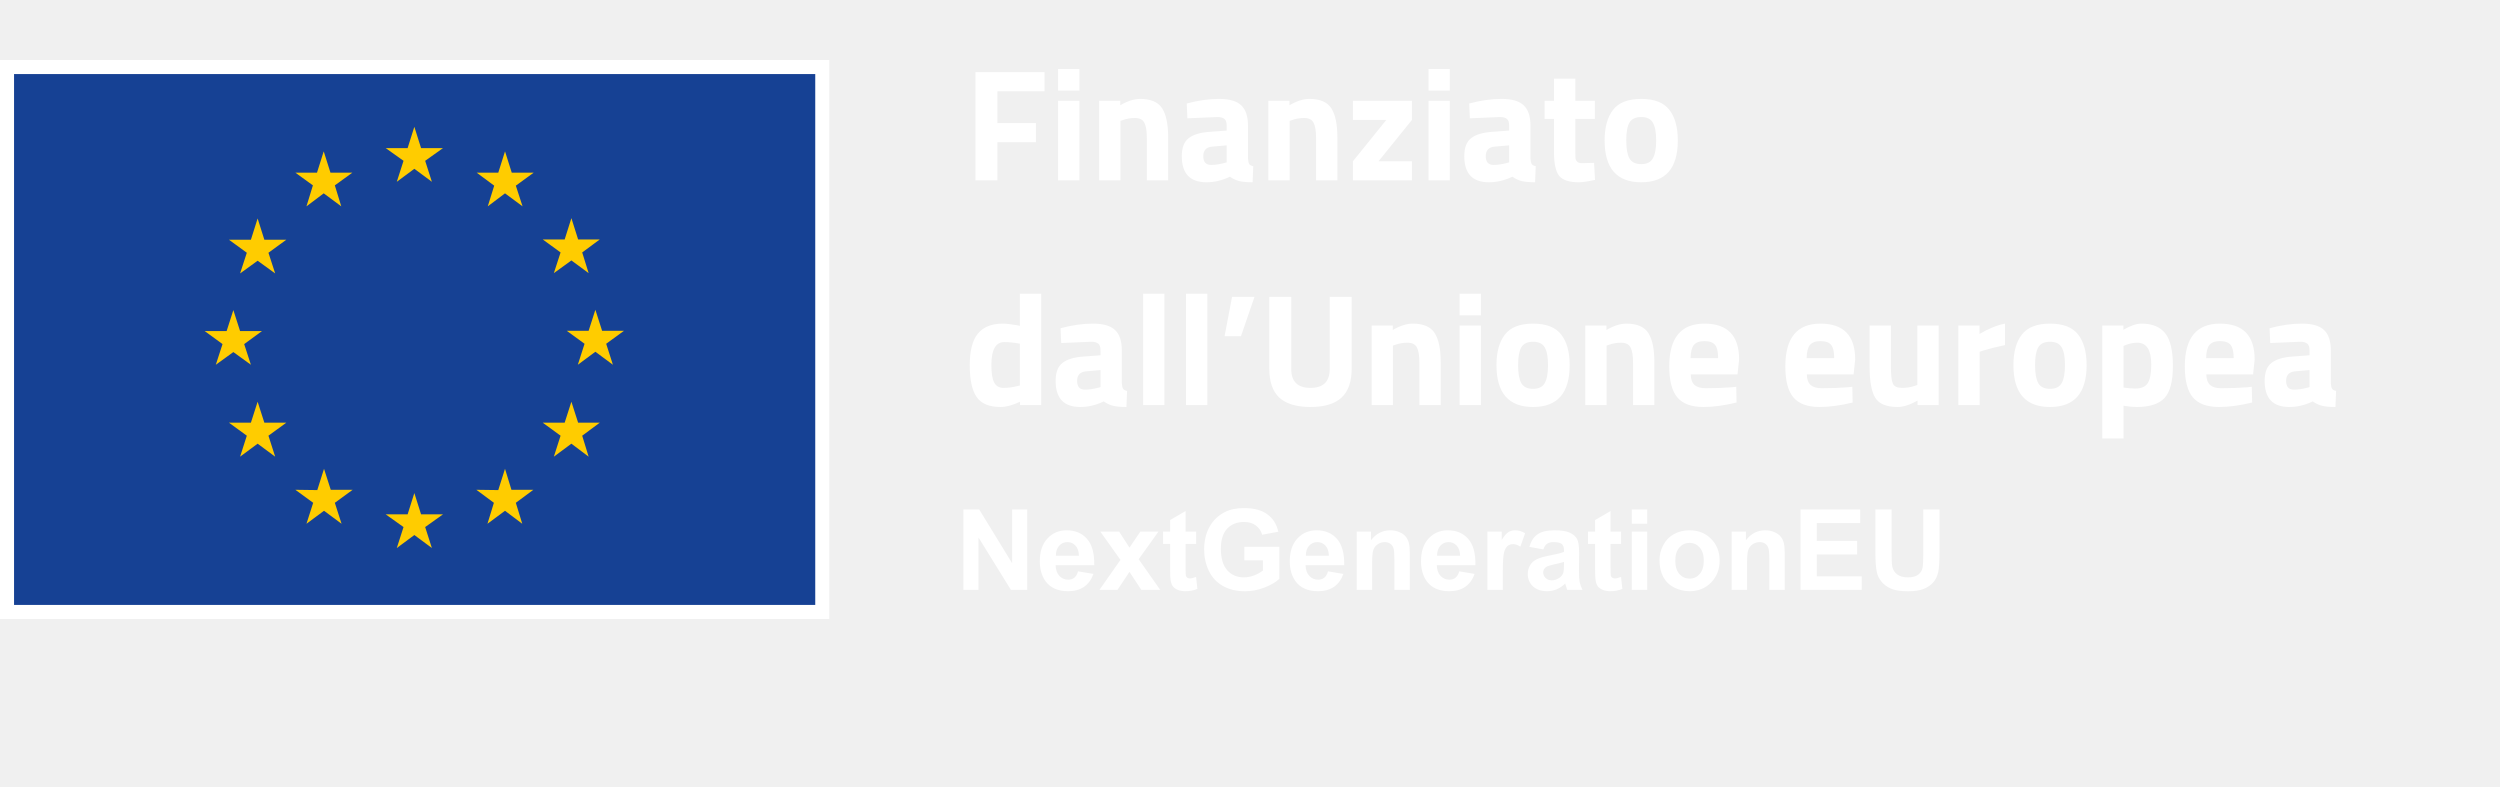
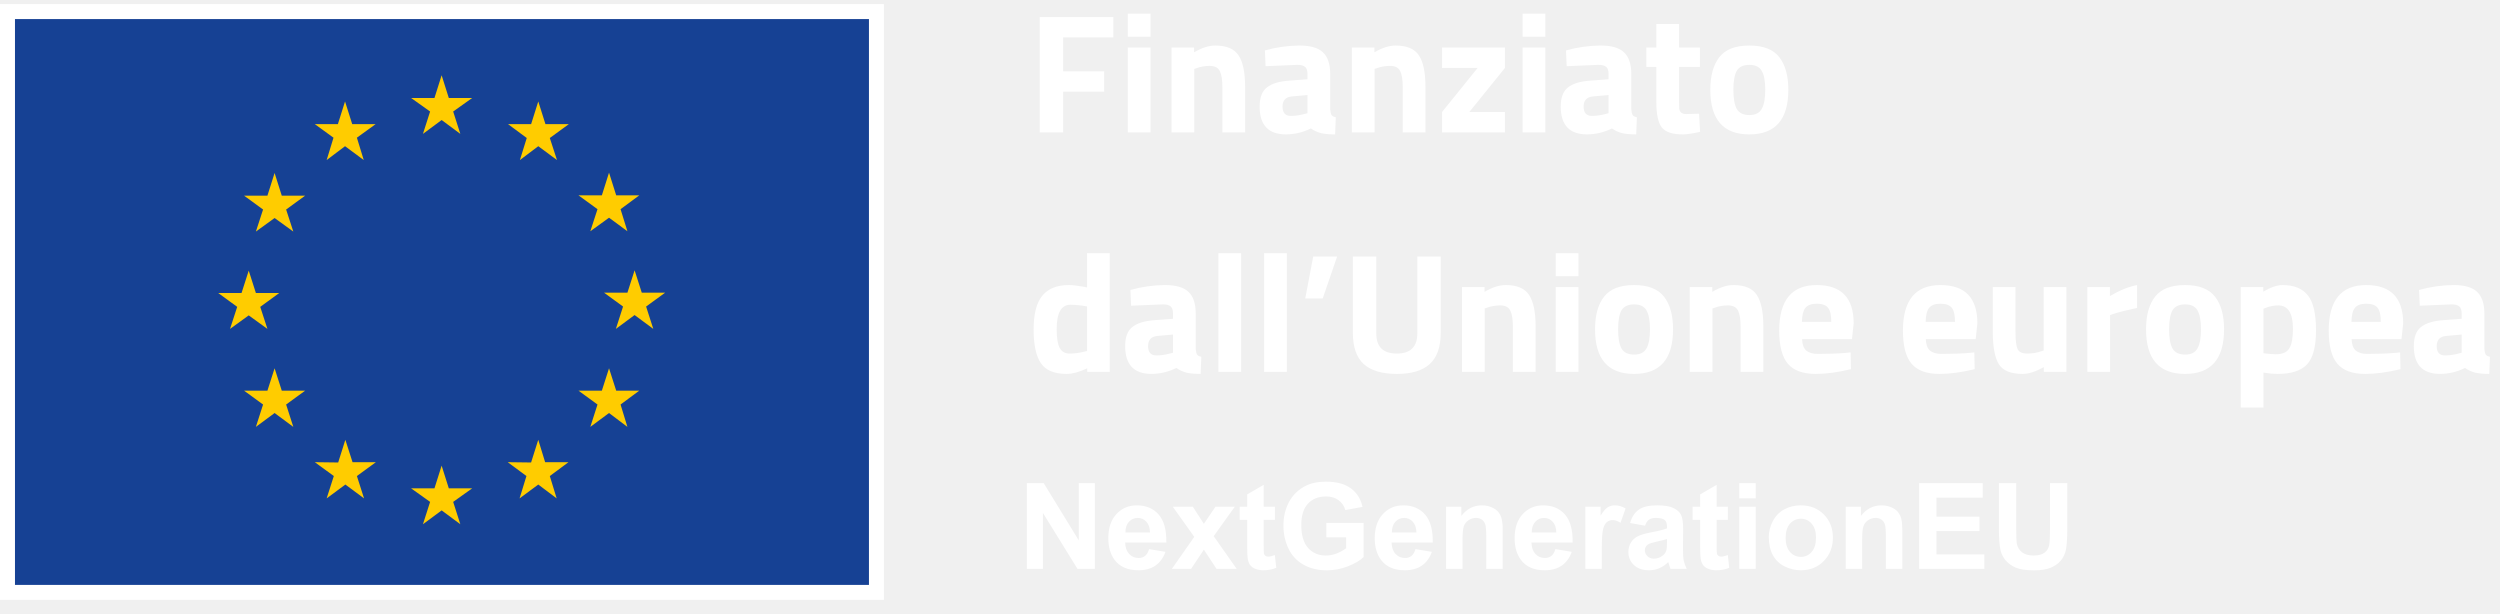
- <svg xmlns="http://www.w3.org/2000/svg" width="178" height="56" viewBox="0 0 178 56" fill="none">
-   <path d="M69.454 12.842V5.138H74.37V6.498H71.017V8.763H73.758V10.123H71.017V12.842H69.454ZM75.336 12.842V7.177H76.854V12.842H75.336ZM75.336 6.452V4.912H76.854V6.452H75.336ZM79.775 12.842H78.257V7.177H79.763V7.495C80.277 7.193 80.749 7.042 81.179 7.042C81.935 7.042 82.456 7.264 82.743 7.71C83.03 8.156 83.173 8.843 83.173 9.772V12.842H81.655V9.817C81.655 9.334 81.599 8.979 81.485 8.752C81.372 8.518 81.145 8.401 80.805 8.401C80.496 8.401 80.198 8.454 79.911 8.56L79.775 8.605V12.842ZM88.857 8.945V11.301C88.872 11.482 88.902 11.611 88.948 11.686C88.993 11.754 89.088 11.803 89.231 11.834L89.186 12.978C88.8 12.978 88.491 12.951 88.257 12.898C88.03 12.846 87.8 12.74 87.566 12.581C87.022 12.846 86.467 12.978 85.9 12.978C84.73 12.978 84.144 12.358 84.144 11.12C84.144 10.516 84.307 10.089 84.632 9.84C84.956 9.583 85.455 9.432 86.127 9.387L87.339 9.296V8.945C87.339 8.711 87.286 8.552 87.18 8.469C87.075 8.378 86.905 8.333 86.671 8.333L84.541 8.424L84.496 7.37C85.304 7.151 86.07 7.042 86.795 7.042C87.528 7.042 88.053 7.193 88.37 7.495C88.695 7.797 88.857 8.28 88.857 8.945ZM86.308 10.44C85.885 10.478 85.674 10.704 85.674 11.12C85.674 11.535 85.859 11.743 86.229 11.743C86.516 11.743 86.829 11.698 87.169 11.607L87.339 11.562V10.35L86.308 10.44ZM91.822 12.842H90.304V7.177H91.811V7.495C92.325 7.193 92.797 7.042 93.227 7.042C93.982 7.042 94.503 7.264 94.79 7.71C95.077 8.156 95.221 8.843 95.221 9.772V12.842H93.703V9.817C93.703 9.334 93.646 8.979 93.533 8.752C93.42 8.518 93.193 8.401 92.853 8.401C92.544 8.401 92.245 8.454 91.958 8.56L91.822 8.605V12.842ZM96.328 8.537V7.177H100.531V8.537L98.152 11.482H100.531V12.842H96.328V11.482L98.707 8.537H96.328ZM101.71 12.842V7.177H103.228V12.842H101.71ZM101.71 6.452V4.912H103.228V6.452H101.71ZM108.97 8.945V11.301C108.985 11.482 109.015 11.611 109.06 11.686C109.106 11.754 109.2 11.803 109.344 11.834L109.298 12.978C108.913 12.978 108.604 12.951 108.369 12.898C108.143 12.846 107.912 12.74 107.678 12.581C107.135 12.846 106.579 12.978 106.013 12.978C104.842 12.978 104.257 12.358 104.257 11.12C104.257 10.516 104.419 10.089 104.744 9.84C105.069 9.583 105.567 9.432 106.24 9.387L107.452 9.296V8.945C107.452 8.711 107.399 8.552 107.293 8.469C107.187 8.378 107.018 8.333 106.783 8.333L104.654 8.424L104.608 7.37C105.416 7.151 106.183 7.042 106.908 7.042C107.641 7.042 108.165 7.193 108.483 7.495C108.807 7.797 108.97 8.28 108.97 8.945ZM106.421 10.44C105.998 10.478 105.786 10.704 105.786 11.12C105.786 11.535 105.972 11.743 106.342 11.743C106.629 11.743 106.942 11.698 107.282 11.607L107.452 11.562V10.35L106.421 10.44ZM113.555 8.469H112.162V10.791C112.162 11.018 112.165 11.18 112.173 11.278C112.188 11.369 112.23 11.448 112.297 11.516C112.373 11.584 112.486 11.618 112.637 11.618L113.498 11.596L113.566 12.808C113.06 12.921 112.675 12.978 112.411 12.978C111.731 12.978 111.267 12.827 111.017 12.525C110.768 12.215 110.644 11.649 110.644 10.825V8.469H109.975V7.177H110.644V5.603H112.162V7.177H113.555V8.469ZM114.849 7.823C115.25 7.302 115.918 7.042 116.855 7.042C117.791 7.042 118.459 7.302 118.86 7.823C119.26 8.337 119.46 9.062 119.46 9.998C119.46 11.985 118.592 12.978 116.855 12.978C115.117 12.978 114.249 11.985 114.249 9.998C114.249 9.062 114.449 8.337 114.849 7.823ZM116.016 11.278C116.175 11.55 116.454 11.686 116.855 11.686C117.255 11.686 117.53 11.55 117.681 11.278C117.84 11.007 117.919 10.58 117.919 9.998C117.919 9.417 117.84 8.994 117.681 8.73C117.53 8.465 117.255 8.333 116.855 8.333C116.454 8.333 116.175 8.465 116.016 8.73C115.865 8.994 115.79 9.417 115.79 9.998C115.79 10.58 115.865 11.007 116.016 11.278ZM74.132 20.912V28.842H72.626V28.604C72.097 28.853 71.64 28.978 71.255 28.978C70.432 28.978 69.858 28.74 69.533 28.264C69.208 27.788 69.046 27.037 69.046 26.01C69.046 24.975 69.238 24.224 69.624 23.755C70.016 23.279 70.605 23.042 71.391 23.042C71.632 23.042 71.969 23.079 72.399 23.155L72.614 23.2V20.912H74.132ZM72.456 27.482L72.614 27.448V24.469C72.199 24.393 71.829 24.356 71.504 24.356C70.892 24.356 70.586 24.899 70.586 25.987C70.586 26.576 70.654 26.995 70.79 27.244C70.926 27.494 71.149 27.618 71.459 27.618C71.776 27.618 72.108 27.573 72.456 27.482ZM79.874 24.945V27.301C79.889 27.482 79.919 27.611 79.965 27.686C80.01 27.754 80.104 27.803 80.248 27.834L80.202 28.978C79.817 28.978 79.508 28.951 79.273 28.898C79.047 28.846 78.817 28.74 78.582 28.581C78.039 28.846 77.484 28.978 76.917 28.978C75.746 28.978 75.161 28.358 75.161 27.12C75.161 26.516 75.324 26.089 75.648 25.84C75.973 25.583 76.472 25.432 77.144 25.387L78.356 25.296V24.945C78.356 24.711 78.303 24.552 78.197 24.469C78.091 24.378 77.922 24.333 77.688 24.333L75.558 24.424L75.512 23.37C76.32 23.151 77.087 23.042 77.812 23.042C78.545 23.042 79.07 23.193 79.387 23.495C79.712 23.797 79.874 24.28 79.874 24.945ZM77.325 26.44C76.902 26.478 76.691 26.704 76.691 27.12C76.691 27.535 76.876 27.743 77.246 27.743C77.533 27.743 77.846 27.698 78.186 27.607L78.356 27.562V26.349L77.325 26.44ZM81.389 28.842V20.912H82.907V28.842H81.389ZM84.442 28.842V20.912H85.96V28.842H84.442ZM87.19 23.936L87.722 21.138H89.32L88.357 23.936H87.19ZM91.936 26.27C91.936 27.169 92.392 27.618 93.306 27.618C94.22 27.618 94.677 27.169 94.677 26.27V21.138H96.24V26.236C96.24 27.18 95.995 27.875 95.504 28.321C95.021 28.759 94.288 28.978 93.306 28.978C92.325 28.978 91.588 28.759 91.097 28.321C90.614 27.875 90.372 27.18 90.372 26.236V21.138H91.936V26.27ZM99.179 28.842H97.661V23.177H99.168V23.495C99.681 23.193 100.154 23.042 100.584 23.042C101.339 23.042 101.86 23.264 102.147 23.71C102.434 24.155 102.578 24.843 102.578 25.772V28.842H101.06V25.817C101.06 25.334 101.003 24.979 100.89 24.752C100.777 24.518 100.55 24.401 100.21 24.401C99.9 24.401 99.602 24.454 99.315 24.56L99.179 24.605V28.842ZM103.923 28.842V23.177H105.441V28.842H103.923ZM103.923 22.453V20.912H105.441V22.453H103.923ZM107.149 23.823C107.55 23.302 108.218 23.042 109.155 23.042C110.091 23.042 110.759 23.302 111.16 23.823C111.56 24.337 111.76 25.062 111.76 25.998C111.76 27.985 110.892 28.978 109.155 28.978C107.418 28.978 106.549 27.985 106.549 25.998C106.549 25.062 106.749 24.337 107.149 23.823ZM108.316 27.279C108.475 27.55 108.754 27.686 109.155 27.686C109.555 27.686 109.831 27.55 109.982 27.279C110.14 27.007 110.219 26.58 110.219 25.998C110.219 25.417 110.14 24.994 109.982 24.73C109.831 24.465 109.555 24.333 109.155 24.333C108.754 24.333 108.475 24.465 108.316 24.73C108.165 24.994 108.09 25.417 108.09 25.998C108.09 26.58 108.165 27.007 108.316 27.279ZM114.391 28.842H112.873V23.177H114.38V23.495C114.893 23.193 115.365 23.042 115.796 23.042C116.551 23.042 117.072 23.264 117.359 23.71C117.646 24.155 117.79 24.843 117.79 25.772V28.842H116.272V25.817C116.272 25.334 116.215 24.979 116.102 24.752C115.988 24.518 115.762 24.401 115.422 24.401C115.112 24.401 114.814 24.454 114.527 24.56L114.391 24.605V28.842ZM120.381 26.655C120.388 27.003 120.479 27.256 120.653 27.414C120.834 27.565 121.091 27.641 121.423 27.641C122.125 27.641 122.752 27.618 123.304 27.573L123.621 27.539L123.643 28.66C122.775 28.872 121.989 28.978 121.287 28.978C120.434 28.978 119.814 28.751 119.429 28.298C119.044 27.845 118.851 27.108 118.851 26.089C118.851 24.057 119.686 23.042 121.355 23.042C123.001 23.042 123.825 23.895 123.825 25.602L123.711 26.655H120.381ZM122.329 25.5C122.329 25.047 122.258 24.733 122.114 24.56C121.971 24.378 121.718 24.288 121.355 24.288C121 24.288 120.747 24.382 120.596 24.571C120.453 24.752 120.377 25.062 120.369 25.5H122.329ZM128.645 26.655C128.652 27.003 128.743 27.256 128.917 27.414C129.098 27.565 129.355 27.641 129.687 27.641C130.39 27.641 131.016 27.618 131.568 27.573L131.885 27.539L131.908 28.66C131.039 28.872 130.254 28.978 129.551 28.978C128.698 28.978 128.078 28.751 127.693 28.298C127.308 27.845 127.116 27.108 127.116 26.089C127.116 24.057 127.95 23.042 129.619 23.042C131.266 23.042 132.089 23.895 132.089 25.602L131.976 26.655H128.645ZM130.593 25.5C130.593 25.047 130.522 24.733 130.378 24.56C130.235 24.378 129.982 24.288 129.619 24.288C129.264 24.288 129.011 24.382 128.86 24.571C128.717 24.752 128.641 25.062 128.634 25.5H130.593ZM136.516 23.177H138.034V28.842H136.527V28.525C135.983 28.827 135.511 28.978 135.111 28.978C134.325 28.978 133.797 28.762 133.525 28.332C133.253 27.894 133.117 27.165 133.117 26.146V23.177H134.635V26.168C134.635 26.727 134.68 27.108 134.771 27.312C134.862 27.516 135.081 27.618 135.428 27.618C135.76 27.618 136.074 27.565 136.368 27.46L136.516 27.414V23.177ZM139.435 28.842V23.177H140.942V23.778C141.577 23.4 142.181 23.155 142.755 23.042V24.571C142.143 24.699 141.618 24.831 141.18 24.967L140.953 25.047V28.842H139.435ZM143.956 23.823C144.357 23.302 145.025 23.042 145.961 23.042C146.898 23.042 147.566 23.302 147.967 23.823C148.367 24.337 148.567 25.062 148.567 25.998C148.567 27.985 147.699 28.978 145.961 28.978C144.224 28.978 143.356 27.985 143.356 25.998C143.356 25.062 143.556 24.337 143.956 23.823ZM145.123 27.279C145.282 27.55 145.561 27.686 145.961 27.686C146.362 27.686 146.637 27.55 146.788 27.279C146.947 27.007 147.026 26.58 147.026 25.998C147.026 25.417 146.947 24.994 146.788 24.73C146.637 24.465 146.362 24.333 145.961 24.333C145.561 24.333 145.282 24.465 145.123 24.73C144.972 24.994 144.897 25.417 144.897 25.998C144.897 26.58 144.972 27.007 145.123 27.279ZM149.68 31.221V23.177H151.187V23.483C151.677 23.189 152.108 23.042 152.478 23.042C153.241 23.042 153.803 23.272 154.166 23.733C154.528 24.186 154.71 24.96 154.71 26.055C154.71 27.15 154.51 27.913 154.109 28.343C153.709 28.766 153.052 28.978 152.138 28.978C151.889 28.978 151.621 28.955 151.334 28.91L151.198 28.887V31.221H149.68ZM152.183 24.401C151.904 24.401 151.621 24.458 151.334 24.571L151.198 24.628V27.596C151.538 27.641 151.813 27.664 152.025 27.664C152.463 27.664 152.761 27.535 152.92 27.279C153.086 27.022 153.169 26.584 153.169 25.964C153.169 24.922 152.84 24.401 152.183 24.401ZM157.088 26.655C157.096 27.003 157.186 27.256 157.36 27.414C157.541 27.565 157.798 27.641 158.13 27.641C158.833 27.641 159.46 27.618 160.011 27.573L160.328 27.539L160.351 28.66C159.482 28.872 158.697 28.978 157.994 28.978C157.141 28.978 156.522 28.751 156.136 28.298C155.751 27.845 155.559 27.108 155.559 26.089C155.559 24.057 156.393 23.042 158.062 23.042C159.709 23.042 160.532 23.895 160.532 25.602L160.419 26.655H157.088ZM159.037 25.5C159.037 25.047 158.965 24.733 158.821 24.56C158.678 24.378 158.425 24.288 158.062 24.288C157.707 24.288 157.454 24.382 157.303 24.571C157.16 24.752 157.084 25.062 157.077 25.5H159.037ZM165.956 24.945V27.301C165.971 27.482 166.001 27.611 166.046 27.686C166.092 27.754 166.186 27.803 166.33 27.834L166.284 28.978C165.899 28.978 165.589 28.951 165.355 28.898C165.129 28.846 164.898 28.74 164.664 28.581C164.12 28.846 163.565 28.978 162.999 28.978C161.828 28.978 161.243 28.358 161.243 27.12C161.243 26.516 161.405 26.089 161.73 25.84C162.055 25.583 162.553 25.432 163.226 25.387L164.438 25.296V24.945C164.438 24.711 164.385 24.552 164.279 24.469C164.173 24.378 164.003 24.333 163.769 24.333L161.64 24.424L161.594 23.37C162.402 23.151 163.169 23.042 163.894 23.042C164.627 23.042 165.151 23.193 165.469 23.495C165.793 23.797 165.956 24.28 165.956 24.945ZM163.407 26.44C162.984 26.478 162.772 26.704 162.772 27.12C162.772 27.535 162.957 27.743 163.327 27.743C163.614 27.743 163.928 27.698 164.268 27.607L164.438 27.562V26.349L163.407 26.44Z" fill="white" />
-   <path d="M0.5 43.571V4.773H58.546V43.571H0.5Z" fill="#164194" stroke="white" />
-   <path d="M28.252 12.944L29.501 12.018L30.75 12.944L30.272 11.45L31.542 10.545H29.98L29.501 9.029L29.023 10.545H27.461L28.731 11.45L28.252 12.944Z" fill="#FFCC00" />
-   <path d="M21.82 14.692L23.049 13.766L24.298 14.692L23.84 13.198L25.089 12.293H23.528L23.049 10.777L22.57 12.293H21.029L22.279 13.198L21.82 14.692Z" fill="#FFCC00" />
-   <path d="M18.343 15.555L17.864 17.07H16.303L17.573 17.996L17.094 19.469L18.343 18.564L19.592 19.469L19.113 17.996L20.384 17.07H18.822L18.343 15.555Z" fill="#FFCC00" />
-   <path d="M16.615 25.067L17.864 25.972L17.385 24.498L18.655 23.572H17.093L16.615 22.078L16.136 23.572H14.574L15.844 24.498L15.365 25.972L16.615 25.067Z" fill="#FFCC00" />
-   <path d="M18.822 30.096L18.343 28.602L17.864 30.096H16.303L17.573 31.022L17.094 32.516L18.343 31.59L19.592 32.516L19.113 31.022L20.384 30.096H18.822Z" fill="#FFCC00" />
-   <path d="M23.549 34.873L23.07 33.379L22.591 34.894L21.029 34.873L22.299 35.799L21.82 37.293L23.07 36.367L24.319 37.293L23.84 35.799L25.11 34.873H23.549Z" fill="#FFCC00" />
-   <path d="M29.98 36.621L29.501 35.105L29.023 36.621H27.461L28.731 37.526L28.252 39.02L29.501 38.094L30.75 39.02L30.272 37.526L31.542 36.621H29.98Z" fill="#FFCC00" />
-   <path d="M36.414 34.873L35.956 33.379L35.477 34.894L33.916 34.873L35.165 35.799L34.707 37.293L35.956 36.367L37.185 37.293L36.727 35.799L37.976 34.873H36.414Z" fill="#FFCC00" />
-   <path d="M41.162 30.096L40.683 28.602L40.204 30.096H38.643L39.913 31.022L39.434 32.516L40.683 31.59L41.911 32.516L41.453 31.022L42.703 30.096H41.162Z" fill="#FFCC00" />
-   <path d="M44.43 23.551H42.869L42.39 22.057L41.911 23.551H40.35L41.62 24.477L41.141 25.971L42.39 25.045L43.639 25.971L43.16 24.477L44.43 23.551Z" fill="#FFCC00" />
-   <path d="M39.434 19.448L40.683 18.543L41.911 19.448L41.453 17.974L42.703 17.049H41.162L40.683 15.533L40.204 17.049H38.643L39.913 17.974L39.434 19.448Z" fill="#FFCC00" />
-   <path d="M35.957 10.777L35.478 12.293H33.938L35.187 13.219L34.729 14.692L35.957 13.766L37.206 14.692L36.727 13.219L37.998 12.293H36.436L35.957 10.777Z" fill="#FFCC00" />
-   <path d="M68.594 42V36.273H69.719L72.062 40.098V36.273H73.137V42H71.977L69.668 38.266V42H68.594ZM76.758 40.68L77.852 40.863C77.711 41.264 77.488 41.57 77.184 41.781C76.882 41.99 76.503 42.094 76.047 42.094C75.326 42.094 74.792 41.858 74.445 41.387C74.172 41.009 74.035 40.533 74.035 39.957C74.035 39.27 74.215 38.732 74.574 38.344C74.934 37.953 75.388 37.758 75.938 37.758C76.555 37.758 77.042 37.962 77.398 38.371C77.755 38.777 77.926 39.401 77.91 40.242H75.16C75.168 40.568 75.257 40.822 75.426 41.004C75.595 41.184 75.806 41.273 76.059 41.273C76.231 41.273 76.375 41.227 76.492 41.133C76.609 41.039 76.698 40.888 76.758 40.68ZM76.82 39.57C76.812 39.253 76.731 39.012 76.574 38.848C76.418 38.681 76.228 38.598 76.004 38.598C75.764 38.598 75.566 38.685 75.41 38.859C75.254 39.034 75.177 39.271 75.18 39.57H76.82ZM78.281 42L79.777 39.863L78.344 37.852H79.684L80.418 38.992L81.191 37.852H82.481L81.074 39.816L82.609 42H81.262L80.418 40.715L79.566 42H78.281ZM85.164 37.852V38.727H84.414V40.398C84.414 40.737 84.421 40.935 84.434 40.992C84.449 41.047 84.482 41.092 84.531 41.129C84.583 41.165 84.646 41.184 84.719 41.184C84.82 41.184 84.967 41.148 85.16 41.078L85.254 41.93C84.999 42.039 84.71 42.094 84.387 42.094C84.189 42.094 84.01 42.061 83.852 41.996C83.693 41.928 83.576 41.842 83.5 41.738C83.427 41.632 83.376 41.488 83.348 41.309C83.324 41.181 83.312 40.923 83.312 40.535V38.727H82.809V37.852H83.312V37.027L84.414 36.387V37.852H85.164ZM88.598 39.895V38.93H91.09V41.211C90.848 41.445 90.496 41.652 90.035 41.832C89.577 42.009 89.112 42.098 88.641 42.098C88.042 42.098 87.519 41.973 87.074 41.723C86.629 41.47 86.294 41.111 86.07 40.645C85.846 40.176 85.734 39.667 85.734 39.117C85.734 38.521 85.859 37.991 86.109 37.527C86.359 37.064 86.725 36.708 87.207 36.461C87.574 36.271 88.031 36.176 88.578 36.176C89.289 36.176 89.844 36.325 90.242 36.625C90.643 36.922 90.901 37.333 91.016 37.859L89.867 38.074C89.787 37.793 89.634 37.572 89.41 37.41C89.189 37.246 88.912 37.164 88.578 37.164C88.073 37.164 87.671 37.324 87.371 37.645C87.074 37.965 86.926 38.44 86.926 39.07C86.926 39.75 87.077 40.26 87.379 40.602C87.681 40.94 88.077 41.109 88.566 41.109C88.809 41.109 89.051 41.062 89.293 40.969C89.538 40.872 89.747 40.757 89.922 40.621V39.895H88.598ZM94.555 40.68L95.648 40.863C95.508 41.264 95.285 41.57 94.981 41.781C94.678 41.99 94.299 42.094 93.844 42.094C93.122 42.094 92.588 41.858 92.242 41.387C91.969 41.009 91.832 40.533 91.832 39.957C91.832 39.27 92.012 38.732 92.371 38.344C92.731 37.953 93.185 37.758 93.734 37.758C94.352 37.758 94.838 37.962 95.195 38.371C95.552 38.777 95.723 39.401 95.707 40.242H92.957C92.965 40.568 93.053 40.822 93.223 41.004C93.392 41.184 93.603 41.273 93.856 41.273C94.027 41.273 94.172 41.227 94.289 41.133C94.406 41.039 94.495 40.888 94.555 40.68ZM94.617 39.57C94.609 39.253 94.527 39.012 94.371 38.848C94.215 38.681 94.025 38.598 93.801 38.598C93.561 38.598 93.363 38.685 93.207 38.859C93.051 39.034 92.974 39.271 92.977 39.57H94.617ZM100.379 42H99.281V39.883C99.281 39.435 99.258 39.146 99.211 39.016C99.164 38.883 99.087 38.78 98.981 38.707C98.876 38.634 98.75 38.598 98.602 38.598C98.412 38.598 98.241 38.65 98.09 38.754C97.939 38.858 97.835 38.996 97.777 39.168C97.723 39.34 97.695 39.658 97.695 40.121V42H96.598V37.852H97.617V38.461C97.979 37.992 98.435 37.758 98.984 37.758C99.227 37.758 99.448 37.802 99.648 37.891C99.849 37.977 100 38.087 100.102 38.223C100.206 38.358 100.277 38.512 100.316 38.684C100.358 38.855 100.379 39.102 100.379 39.422V42ZM103.898 40.68L104.992 40.863C104.852 41.264 104.629 41.57 104.324 41.781C104.022 41.99 103.643 42.094 103.188 42.094C102.466 42.094 101.932 41.858 101.586 41.387C101.312 41.009 101.176 40.533 101.176 39.957C101.176 39.27 101.355 38.732 101.715 38.344C102.074 37.953 102.529 37.758 103.078 37.758C103.695 37.758 104.182 37.962 104.539 38.371C104.896 38.777 105.066 39.401 105.051 40.242H102.301C102.309 40.568 102.397 40.822 102.566 41.004C102.736 41.184 102.947 41.273 103.199 41.273C103.371 41.273 103.516 41.227 103.633 41.133C103.75 41.039 103.839 40.888 103.898 40.68ZM103.961 39.57C103.953 39.253 103.871 39.012 103.715 38.848C103.559 38.681 103.368 38.598 103.145 38.598C102.905 38.598 102.707 38.685 102.551 38.859C102.395 39.034 102.318 39.271 102.32 39.57H103.961ZM107 42H105.902V37.852H106.922V38.441C107.096 38.163 107.253 37.979 107.391 37.891C107.531 37.802 107.69 37.758 107.867 37.758C108.117 37.758 108.358 37.827 108.59 37.965L108.25 38.922C108.065 38.802 107.893 38.742 107.734 38.742C107.581 38.742 107.451 38.785 107.344 38.871C107.237 38.954 107.152 39.107 107.09 39.328C107.03 39.55 107 40.013 107 40.719V42ZM109.887 39.117L108.891 38.938C109.003 38.536 109.195 38.24 109.469 38.047C109.742 37.854 110.148 37.758 110.688 37.758C111.177 37.758 111.542 37.816 111.781 37.934C112.021 38.048 112.189 38.195 112.285 38.375C112.384 38.552 112.434 38.879 112.434 39.355L112.422 40.637C112.422 41.001 112.439 41.271 112.473 41.445C112.509 41.617 112.576 41.802 112.672 42H111.586C111.557 41.927 111.522 41.819 111.48 41.676C111.462 41.611 111.449 41.568 111.441 41.547C111.254 41.729 111.053 41.866 110.84 41.957C110.626 42.048 110.398 42.094 110.156 42.094C109.729 42.094 109.392 41.978 109.145 41.746C108.9 41.514 108.777 41.221 108.777 40.867C108.777 40.633 108.833 40.425 108.945 40.242C109.057 40.057 109.214 39.917 109.414 39.82C109.617 39.721 109.909 39.635 110.289 39.562C110.802 39.466 111.158 39.376 111.355 39.293V39.184C111.355 38.973 111.303 38.823 111.199 38.734C111.095 38.643 110.898 38.598 110.609 38.598C110.414 38.598 110.262 38.637 110.152 38.715C110.043 38.79 109.954 38.925 109.887 39.117ZM111.355 40.008C111.215 40.055 110.992 40.111 110.688 40.176C110.383 40.241 110.184 40.305 110.09 40.367C109.947 40.469 109.875 40.598 109.875 40.754C109.875 40.908 109.932 41.04 110.047 41.152C110.161 41.264 110.307 41.32 110.484 41.32C110.682 41.32 110.871 41.255 111.051 41.125C111.184 41.026 111.271 40.905 111.312 40.762C111.341 40.668 111.355 40.49 111.355 40.227V40.008ZM115.422 37.852V38.727H114.672V40.398C114.672 40.737 114.678 40.935 114.691 40.992C114.707 41.047 114.74 41.092 114.789 41.129C114.841 41.165 114.904 41.184 114.977 41.184C115.078 41.184 115.225 41.148 115.418 41.078L115.512 41.93C115.257 42.039 114.967 42.094 114.645 42.094C114.447 42.094 114.268 42.061 114.109 41.996C113.951 41.928 113.833 41.842 113.758 41.738C113.685 41.632 113.634 41.488 113.605 41.309C113.582 41.181 113.57 40.923 113.57 40.535V38.727H113.066V37.852H113.57V37.027L114.672 36.387V37.852H115.422ZM116.184 37.289V36.273H117.281V37.289H116.184ZM116.184 42V37.852H117.281V42H116.184ZM118.156 39.867C118.156 39.503 118.246 39.15 118.426 38.809C118.605 38.467 118.859 38.207 119.188 38.027C119.518 37.848 119.887 37.758 120.293 37.758C120.921 37.758 121.435 37.962 121.836 38.371C122.237 38.777 122.438 39.292 122.438 39.914C122.438 40.542 122.234 41.062 121.828 41.477C121.424 41.888 120.915 42.094 120.301 42.094C119.921 42.094 119.557 42.008 119.211 41.836C118.867 41.664 118.605 41.413 118.426 41.082C118.246 40.749 118.156 40.344 118.156 39.867ZM119.281 39.926C119.281 40.337 119.379 40.652 119.574 40.871C119.77 41.09 120.01 41.199 120.297 41.199C120.583 41.199 120.823 41.09 121.016 40.871C121.211 40.652 121.309 40.335 121.309 39.918C121.309 39.512 121.211 39.199 121.016 38.98C120.823 38.762 120.583 38.652 120.297 38.652C120.01 38.652 119.77 38.762 119.574 38.98C119.379 39.199 119.281 39.514 119.281 39.926ZM127.074 42H125.977V39.883C125.977 39.435 125.953 39.146 125.906 39.016C125.859 38.883 125.783 38.78 125.676 38.707C125.572 38.634 125.445 38.598 125.297 38.598C125.107 38.598 124.936 38.65 124.785 38.754C124.634 38.858 124.53 38.996 124.473 39.168C124.418 39.34 124.391 39.658 124.391 40.121V42H123.293V37.852H124.312V38.461C124.674 37.992 125.13 37.758 125.68 37.758C125.922 37.758 126.143 37.802 126.344 37.891C126.544 37.977 126.695 38.087 126.797 38.223C126.901 38.358 126.973 38.512 127.012 38.684C127.053 38.855 127.074 39.102 127.074 39.422V42ZM128.199 42V36.273H132.445V37.242H129.355V38.512H132.23V39.477H129.355V41.035H132.555V42H128.199ZM133.527 36.273H134.684V39.375C134.684 39.867 134.698 40.186 134.727 40.332C134.776 40.566 134.893 40.755 135.078 40.898C135.266 41.039 135.521 41.109 135.844 41.109C136.172 41.109 136.419 41.043 136.586 40.91C136.753 40.775 136.853 40.609 136.887 40.414C136.921 40.219 136.938 39.895 136.938 39.441V36.273H138.094V39.281C138.094 39.969 138.062 40.454 138 40.738C137.938 41.022 137.822 41.262 137.652 41.457C137.486 41.652 137.262 41.809 136.98 41.926C136.699 42.04 136.332 42.098 135.879 42.098C135.332 42.098 134.917 42.035 134.633 41.91C134.352 41.783 134.129 41.618 133.965 41.418C133.801 41.215 133.693 41.003 133.641 40.781C133.565 40.453 133.527 39.969 133.527 39.328V36.273Z" fill="white" />
+ <svg xmlns="http://www.w3.org/2000/svg" width="167" height="41">
+   <g fill="none" fill-rule="nonzero">
+     <path fill="#FFF" d="M69.454 8.842V1.138h4.916v1.36h-3.353v2.265h2.741v1.36h-2.741v2.719h-1.563Zm5.882 0V3.177h1.518v5.665h-1.518Zm0-6.39V.912h1.518v1.54h-1.518Zm4.439 6.39h-1.518V3.177h1.506v.318c.514-.302.986-.453 1.416-.453.756 0 1.277.222 1.564.668.287.446.43 1.133.43 2.062v3.07h-1.518V5.817c0-.483-.056-.838-.17-1.065-.113-.234-.34-.351-.68-.351-.31 0-.608.053-.894.159l-.136.045v4.237Zm9.082-3.897V7.3c.015.181.045.31.09.385.046.068.14.117.284.148l-.045 1.144a4.37 4.37 0 0 1-.93-.08 2.084 2.084 0 0 1-.69-.317 3.77 3.77 0 0 1-1.666.397c-1.17 0-1.756-.62-1.756-1.858 0-.604.163-1.031.488-1.28.324-.257.823-.408 1.495-.453l1.212-.091v-.351c0-.234-.053-.393-.159-.476-.105-.09-.275-.136-.51-.136l-2.13.09-.044-1.053a8.799 8.799 0 0 1 2.3-.328c.732 0 1.257.15 1.574.453.325.302.487.785.487 1.45v.001ZM86.308 6.44c-.423.038-.634.264-.634.68 0 .415.185.623.555.623.287 0 .6-.045.94-.136l.17-.045V6.35l-1.03.09h-.001Zm5.514 2.402h-1.518V3.177h1.507v.318c.513-.302.986-.453 1.416-.453.755 0 1.276.222 1.563.668.287.446.43 1.133.43 2.062v3.07h-1.517V5.817c0-.483-.057-.838-.17-1.065-.113-.234-.34-.351-.68-.351-.31 0-.608.053-.895.159l-.136.045v4.237Zm4.506-4.305v-1.36h4.203v1.36l-2.379 2.945h2.379v1.36h-4.203v-1.36l2.38-2.945h-2.38Zm5.382 4.305V3.177h1.518v5.665h-1.518Zm0-6.39V.912h1.518v1.54h-1.518Zm7.26 2.493V7.3c.015.181.045.31.09.385.046.068.14.117.284.148l-.046 1.144c-.385 0-.694-.027-.929-.08a2.088 2.088 0 0 1-.691-.317 3.768 3.768 0 0 1-1.665.397c-1.171 0-1.756-.62-1.756-1.858 0-.604.162-1.031.487-1.28.325-.257.823-.408 1.496-.453l1.212-.091v-.351c0-.234-.053-.393-.159-.476-.106-.09-.275-.136-.51-.136l-2.129.09-.046-1.053a8.8 8.8 0 0 1 2.3-.328c.733 0 1.257.15 1.575.453.324.302.487.785.487 1.45v.001Zm-2.549 1.495c-.423.038-.635.264-.635.68 0 .415.186.623.556.623.287 0 .6-.045.94-.136l.17-.045V6.35l-1.031.09Zm7.134-1.971h-1.393v2.322c0 .227.003.39.011.487.015.091.057.17.124.238.076.068.189.102.34.102l.861-.022.068 1.212c-.506.113-.891.17-1.155.17-.68 0-1.144-.151-1.394-.453-.249-.31-.373-.877-.373-1.7V4.47h-.669V3.177h.669V1.603h1.518v1.574h1.393V4.47v-.001Zm1.294-.646c.401-.52 1.069-.781 2.006-.781.936 0 1.604.26 2.005.781.4.514.6 1.239.6 2.175 0 1.987-.868 2.98-2.605 2.98-1.738 0-2.606-.993-2.606-2.98 0-.936.2-1.661.6-2.175Zm1.167 3.455c.159.272.438.408.839.408.4 0 .675-.136.826-.408.159-.271.238-.698.238-1.28 0-.581-.079-1.004-.238-1.268-.151-.265-.426-.397-.826-.397-.401 0-.68.132-.839.397-.151.264-.226.687-.226 1.268 0 .582.075 1.009.226 1.28Zm-41.884 9.634v7.93h-1.506v-.238c-.53.25-.986.374-1.371.374-.823 0-1.397-.238-1.722-.714-.325-.476-.487-1.227-.487-2.254 0-1.035.192-1.787.578-2.255.392-.476.981-.713 1.767-.713.241 0 .578.037 1.008.113l.215.045v-2.288h1.518Zm-1.676 6.57.158-.034V20.47a6.274 6.274 0 0 0-1.11-.113c-.612 0-.918.543-.918 1.631 0 .59.068 1.008.204 1.258.136.249.36.373.669.373.317 0 .65-.045.997-.136v-.001Zm7.418-2.537V23.3c.015.181.045.31.09.385.046.068.14.117.284.148l-.046 1.144c-.385 0-.694-.027-.928-.08a2.085 2.085 0 0 1-.692-.317 3.77 3.77 0 0 1-1.665.397c-1.17 0-1.756-.62-1.756-1.858 0-.604.163-1.031.487-1.28.325-.257.824-.408 1.496-.453l1.212-.091v-.351c0-.234-.053-.393-.159-.476-.106-.09-.275-.136-.51-.136l-2.13.09-.045-1.053a8.8 8.8 0 0 1 2.3-.328c.733 0 1.258.15 1.575.453.325.302.487.785.487 1.45v.001Zm-2.549 1.495c-.423.038-.634.264-.634.68 0 .415.185.623.555.623.287 0 .6-.045.94-.136l.17-.045v-1.213l-1.031.091Zm4.064 2.402v-7.93h1.518v7.93H81.389Zm3.053 0v-7.93h1.519v7.93h-1.519Zm2.748-4.905.532-2.799h1.598l-.963 2.798H87.19v.001Zm4.746 2.333c0 .899.456 1.348 1.37 1.348.914 0 1.371-.45 1.371-1.348v-5.132h1.563v5.098c0 .944-.245 1.64-.736 2.085-.483.438-1.216.657-2.198.657-.981 0-1.718-.22-2.209-.657-.483-.446-.725-1.14-.725-2.085v-5.098h1.564v5.132Zm7.243 2.572h-1.518v-5.665h1.507v.318c.513-.302.986-.453 1.416-.453.755 0 1.276.222 1.563.668.287.445.431 1.133.431 2.062v3.07h-1.518v-3.025c0-.483-.057-.838-.17-1.065-.113-.234-.34-.351-.68-.351-.31 0-.608.053-.895.159l-.136.045v4.237Zm4.744 0v-5.665h1.518v5.665h-1.518Zm0-6.39v-1.54h1.518v1.54h-1.518Zm3.226 1.371c.401-.52 1.069-.781 2.006-.781.936 0 1.604.26 2.005.781.4.514.6 1.239.6 2.175 0 1.987-.868 2.98-2.605 2.98s-2.606-.993-2.606-2.98c0-.936.2-1.661.6-2.175Zm1.167 3.456c.159.271.438.407.839.407.4 0 .676-.136.827-.407.158-.272.237-.7.237-1.28 0-.582-.079-1.005-.237-1.27-.151-.264-.427-.396-.827-.396-.401 0-.68.132-.839.397-.151.264-.226.687-.226 1.268 0 .582.075 1.009.226 1.28v.001Zm6.075 1.563h-1.518v-5.665h1.507v.318c.513-.302.985-.453 1.416-.453.755 0 1.276.222 1.563.668.287.445.431 1.133.431 2.062v3.07h-1.518v-3.025c0-.483-.057-.838-.17-1.065-.114-.234-.34-.351-.68-.351-.31 0-.608.053-.895.159l-.136.045v4.237Zm5.99-2.187c.007.348.098.6.272.76.181.15.438.226.77.226.702 0 1.329-.023 1.881-.068l.317-.034.022 1.121c-.868.212-1.654.318-2.356.318-.853 0-1.473-.227-1.858-.68-.385-.453-.578-1.19-.578-2.21 0-2.03.835-3.046 2.504-3.046 1.646 0 2.47.853 2.47 2.56l-.114 1.053h-3.33Zm1.948-1.155c0-.453-.071-.767-.215-.94-.143-.182-.396-.272-.759-.272-.355 0-.608.094-.759.283-.143.181-.219.49-.227.929h1.96Zm6.316 1.155c.007.348.098.6.272.76.181.15.438.226.77.226.703 0 1.329-.023 1.881-.068l.317-.034.023 1.121c-.869.212-1.654.318-2.357.318-.853 0-1.473-.227-1.858-.68-.385-.453-.577-1.19-.577-2.21 0-2.03.834-3.046 2.503-3.046 1.647 0 2.47.853 2.47 2.56l-.113 1.053h-3.331Zm1.948-1.155c0-.453-.071-.767-.215-.94-.143-.182-.396-.272-.759-.272-.355 0-.608.094-.759.283-.143.181-.219.49-.226.929h1.959Zm5.923-2.323h1.518v5.665h-1.507v-.317c-.544.302-1.016.453-1.416.453-.786 0-1.314-.216-1.586-.646-.272-.438-.408-1.167-.408-2.186v-2.969h1.518v2.991c0 .56.045.94.136 1.144.091.204.31.306.657.306.332 0 .646-.053.94-.158l.148-.046v-4.237Zm2.919 5.665v-5.665h1.507v.6c.635-.377 1.239-.622 1.813-.735v1.529c-.612.128-1.137.26-1.575.396l-.227.08v3.795h-1.518Zm4.521-5.019c.401-.52 1.069-.781 2.005-.781.937 0 1.605.26 2.006.781.4.514.6 1.239.6 2.175 0 1.987-.868 2.98-2.606 2.98-1.737 0-2.605-.993-2.605-2.98 0-.936.2-1.661.6-2.175Zm1.167 3.456c.159.271.438.407.838.407.401 0 .676-.136.827-.407.159-.272.238-.7.238-1.28 0-.582-.079-1.005-.238-1.27-.151-.264-.426-.396-.827-.396-.4 0-.679.132-.838.397-.151.264-.226.687-.226 1.268 0 .582.075 1.009.226 1.28v.001Zm4.557 3.942v-8.044h1.507v.306c.49-.294.921-.441 1.291-.441.763 0 1.325.23 1.688.69.362.454.544 1.228.544 2.323s-.2 1.858-.601 2.288c-.4.423-1.057.635-1.971.635-.249 0-.517-.023-.804-.068l-.136-.023v2.334h-1.518Zm2.503-6.82a2.3 2.3 0 0 0-.849.17l-.136.057v2.968c.34.045.615.068.827.068.438 0 .736-.129.895-.386.166-.256.249-.694.249-1.314 0-1.042-.329-1.563-.986-1.563Zm4.905 2.254c.008.348.098.6.272.76.181.15.438.226.77.226.703 0 1.33-.023 1.881-.068l.317-.034.023 1.121c-.869.212-1.654.318-2.357.318-.853 0-1.472-.227-1.858-.68-.385-.453-.577-1.19-.577-2.21 0-2.03.834-3.046 2.503-3.046 1.647 0 2.47.853 2.47 2.56l-.113 1.053h-3.331Zm1.949-1.155c0-.453-.072-.767-.216-.94-.143-.182-.396-.272-.759-.272-.355 0-.608.094-.759.283-.143.181-.219.49-.226.929h1.96Zm6.919-.555V23.3c.015.181.045.31.09.385.046.068.14.117.284.148l-.046 1.144a4.36 4.36 0 0 1-.929-.08 2.088 2.088 0 0 1-.691-.317 3.77 3.77 0 0 1-1.665.397c-1.171 0-1.756-.62-1.756-1.858 0-.604.162-1.031.487-1.28.325-.257.823-.408 1.496-.453l1.212-.091v-.351c0-.234-.053-.393-.159-.476-.106-.09-.276-.136-.51-.136l-2.129.09-.046-1.053a8.801 8.801 0 0 1 2.3-.328c.733 0 1.257.15 1.575.453.324.302.487.785.487 1.45v.001Zm-2.549 1.495c-.423.038-.635.264-.635.68 0 .415.185.623.555.623.287 0 .601-.045.941-.136l.17-.045v-1.213l-1.031.091Z" />
+     <path fill="#164194" stroke="#FFF" d="M.5 39.57V.774h58.046v38.798H.5z" />
+     <path fill="#FC0" d="m28.252 8.944 1.25-.926 1.248.926-.478-1.495 1.27-.904H29.98l-.479-1.516-.479 1.516h-1.561l1.27.905-.479 1.494Zm-6.432 1.748 1.229-.926 1.25.926-.459-1.494 1.25-.905h-1.562l-.48-1.516-.478 1.516h-1.54l1.248.905-.457 1.494h-.001Zm-3.477.863-.479 1.515h-1.561l1.27.926-.48 1.473 1.25-.905 1.25.905-.48-1.473 1.27-.926h-1.561l-.479-1.515Zm-1.728 9.512 1.249.905-.48-1.474 1.271-.926h-1.562l-.478-1.494-.48 1.494h-1.56l1.27.926-.48 1.474 1.25-.905Zm2.207 5.029-.479-1.494-.479 1.494h-1.561l1.27.926-.48 1.494 1.25-.926 1.25.926-.48-1.494 1.27-.926h-1.561Zm4.727 4.777-.48-1.494-.478 1.515-1.562-.02 1.27.925-.479 1.494 1.25-.926 1.249.926-.479-1.494 1.27-.926h-1.561Zm6.431 1.747-.479-1.514-.479 1.515h-1.561l1.27.905-.479 1.494 1.25-.926 1.248.926-.478-1.494 1.27-.905H29.98v-.001Zm6.434-1.747-.458-1.494-.479 1.515-1.561-.02 1.25.925-.459 1.494 1.25-.926 1.228.926-.458-1.494 1.249-.926h-1.562Zm4.748-4.777-.479-1.494-.479 1.494h-1.561l1.27.926-.48 1.494 1.25-.926 1.228.926-.458-1.494 1.25-.926h-1.541Zm3.268-6.546h-1.56l-.479-1.493-.479 1.494H40.35l1.27.926-.48 1.494 1.25-.926 1.25.926-.48-1.494 1.27-.926v-.001Zm-4.996-4.102 1.249-.905 1.228.905-.458-1.474 1.25-.925h-1.541l-.479-1.516-.479 1.516h-1.561l1.27.925-.48 1.474h.001Zm-3.477-8.671-.479 1.516h-1.54l1.249.926-.458 1.473 1.228-.926 1.25.926-.48-1.473 1.27-.926h-1.561l-.479-1.516Z" />
+     <path fill="#FFF" d="M68.594 38v-5.727h1.125l2.344 3.825v-3.825h1.074V38h-1.16l-2.309-3.734V38h-1.074Zm8.164-1.32 1.094.183c-.141.401-.364.707-.668.918-.302.209-.681.313-1.137.313-.721 0-1.255-.236-1.602-.707-.273-.378-.41-.854-.41-1.43 0-.688.18-1.225.54-1.613.359-.39.813-.586 1.362-.586.618 0 1.105.204 1.461.613.357.406.528 1.03.512 1.871h-2.75c.008.326.097.58.266.762.17.18.38.27.633.27a.672.672 0 0 0 .433-.141c.117-.094.206-.245.266-.453Zm.062-1.11c-.007-.317-.09-.558-.246-.722a.752.752 0 0 0-.57-.25.762.762 0 0 0-.594.261c-.156.175-.233.412-.23.711h1.64ZM78.281 38l1.496-2.137-1.433-2.011h1.34l.734 1.14.773-1.14h1.29l-1.407 1.964L82.61 38h-1.347l-.844-1.285L79.566 38h-1.285Zm6.883-4.148v.875h-.75v1.671c0 .339.007.537.02.594.015.055.048.1.097.137a.319.319 0 0 0 .188.055c.101 0 .248-.036.441-.106l.094.852a2.17 2.17 0 0 1-.867.164 1.4 1.4 0 0 1-.535-.098.815.815 0 0 1-.352-.258 1.052 1.052 0 0 1-.152-.43c-.024-.127-.035-.385-.035-.773v-1.808h-.504v-.875h.504v-.825l1.101-.64v1.465h.75Zm3.434 2.043v-.965h2.492v2.28c-.242.235-.594.442-1.055.622a3.841 3.841 0 0 1-1.394.266c-.6 0-1.122-.125-1.567-.375a2.41 2.41 0 0 1-1.004-1.078c-.226-.477-.34-1-.336-1.528 0-.596.125-1.126.375-1.59.25-.463.616-.819 1.098-1.066.367-.19.824-.285 1.371-.285.711 0 1.266.15 1.664.449.401.297.659.708.774 1.234l-1.149.215a1.2 1.2 0 0 0-.457-.664c-.221-.164-.498-.246-.832-.246-.505 0-.907.16-1.207.48-.297.32-.445.796-.445 1.426 0 .68.15 1.19.453 1.532.302.338.698.507 1.187.507.243 0 .485-.047.727-.14a2.54 2.54 0 0 0 .629-.348v-.727h-1.324v.001Zm5.957.785 1.093.183c-.14.401-.363.707-.667.918-.303.209-.681.313-1.137.313-.722 0-1.255-.236-1.602-.707-.273-.378-.41-.854-.41-1.43 0-.688.18-1.225.54-1.613.359-.39.813-.586 1.362-.586.618 0 1.105.204 1.461.613.357.406.528 1.03.512 1.871h-2.75c.008.326.096.58.266.762.169.18.38.27.633.27a.672.672 0 0 0 .433-.141c.117-.094.206-.245.266-.453Zm.062-1.11c-.008-.317-.09-.558-.246-.722a.752.752 0 0 0-.57-.25.762.762 0 0 0-.594.261c-.156.175-.233.412-.23.711h1.64ZM100.38 38h-1.098v-2.117c0-.448-.023-.737-.07-.867a.605.605 0 0 0-.23-.309.644.644 0 0 0-.38-.11.88.88 0 0 0-.511.157.798.798 0 0 0-.313.414c-.054.172-.082.49-.082.953V38h-1.097v-4.148h1.02v.609c.361-.469.817-.703 1.366-.703.243 0 .464.044.664.133.201.086.352.196.454.332.104.135.175.289.214.46a3.3 3.3 0 0 1 .063.739V38Zm3.519-1.32 1.094.183c-.14.401-.363.707-.668.918-.302.209-.681.313-1.136.313-.722 0-1.256-.236-1.602-.707-.274-.378-.41-.854-.41-1.43 0-.688.179-1.225.539-1.613.359-.39.814-.586 1.363-.586.617 0 1.104.204 1.461.613.357.406.527 1.03.512 1.871h-2.75c.008.326.096.58.265.762.17.18.381.27.633.27a.672.672 0 0 0 .434-.141c.117-.094.206-.245.265-.453Zm.063-1.11c-.008-.317-.09-.558-.246-.722a.753.753 0 0 0-.57-.25.762.762 0 0 0-.594.261c-.156.175-.233.412-.231.711h1.641ZM107 38h-1.098v-4.148h1.02v.59c.174-.28.331-.463.469-.551a.873.873 0 0 1 .476-.133c.25 0 .491.069.723.207l-.34.957c-.185-.12-.357-.18-.516-.18a.603.603 0 0 0-.39.13c-.107.082-.192.235-.254.456-.06.221-.09.685-.09 1.39V38Zm2.887-2.883-.996-.18c.112-.4.304-.697.578-.89.273-.193.679-.29 1.219-.29.489 0 .854.06 1.093.177.24.114.408.261.504.441.099.177.149.504.149.98l-.012 1.282c0 .364.017.634.051.808.036.172.103.357.199.555h-1.086a3.989 3.989 0 0 1-.106-.324 1.738 1.738 0 0 0-.039-.13 1.976 1.976 0 0 1-.601.411c-.216.092-.45.138-.684.137-.427 0-.764-.116-1.011-.348a1.158 1.158 0 0 1-.368-.879c0-.234.056-.442.168-.625a1.09 1.09 0 0 1 .469-.422c.203-.099.495-.185.875-.258.513-.096.869-.186 1.066-.269v-.11c0-.21-.052-.36-.156-.449-.104-.09-.301-.136-.59-.136-.195 0-.347.039-.457.117-.109.075-.198.21-.265.402Zm1.468.89c-.14.048-.363.104-.667.169-.305.065-.504.129-.598.191a.459.459 0 0 0-.215.387c0 .154.057.286.172.398.114.112.26.168.437.168a.953.953 0 0 0 .567-.195.682.682 0 0 0 .261-.363c.029-.094.043-.272.043-.535v-.22Zm4.067-2.155v.875h-.75v1.671c0 .339.006.537.019.594a.26.26 0 0 0 .098.137.32.32 0 0 0 .188.055c.101 0 .248-.036.441-.106l.094.852c-.255.11-.545.164-.867.164-.198 0-.377-.033-.536-.098a.816.816 0 0 1-.351-.258 1.057 1.057 0 0 1-.153-.43c-.023-.127-.035-.385-.035-.773v-1.808h-.504v-.875h.504v-.825l1.102-.64v1.465h.75Zm.762-.563v-1.016h1.097v1.016h-1.097Zm0 4.711v-4.148h1.097V38h-1.097Zm1.972-2.133c0-.364.09-.717.27-1.058.179-.342.433-.602.762-.782.33-.18.699-.27 1.105-.27.628 0 1.142.205 1.543.614.401.406.602.92.602 1.543 0 .628-.204 1.148-.61 1.563-.404.411-.913.617-1.527.617a2.42 2.42 0 0 1-1.09-.258 1.767 1.767 0 0 1-.785-.754c-.18-.333-.27-.738-.27-1.215Zm1.125.059c0 .411.098.726.293.945.18.212.445.332.723.328a.92.92 0 0 0 .719-.328c.195-.219.293-.536.293-.953 0-.406-.098-.719-.293-.938a.92.92 0 0 0-.719-.328.932.932 0 0 0-.723.328c-.195.22-.293.534-.293.946ZM127.074 38h-1.097v-2.117c0-.448-.024-.737-.071-.867a.604.604 0 0 0-.23-.309.645.645 0 0 0-.379-.11.88.88 0 0 0-.512.157.795.795 0 0 0-.312.414c-.055.172-.082.49-.082.953V38h-1.098v-4.148h1.019v.609c.362-.469.818-.703 1.368-.703.242 0 .463.044.664.133.2.086.351.196.453.332.104.135.176.289.215.46.041.172.062.419.062.739V38Zm1.125 0v-5.727h4.246v.97h-3.09v1.269h2.875v.965h-2.875v1.558h3.2V38h-4.356Zm5.328-5.727h1.157v3.102c0 .492.014.811.043.957a.935.935 0 0 0 .351.566c.188.141.443.211.766.211.328 0 .575-.066.742-.199a.802.802 0 0 0 .301-.496c.034-.195.051-.52.051-.973v-3.168h1.156v3.008c0 .688-.032 1.173-.094 1.457a1.59 1.59 0 0 1-.348.719c-.166.195-.39.352-.672.469-.281.114-.648.172-1.101.172-.547 0-.962-.063-1.246-.188a1.812 1.812 0 0 1-.668-.492 1.593 1.593 0 0 1-.324-.637c-.076-.328-.114-.812-.114-1.453v-3.055Z" />
+   </g>
</svg>
